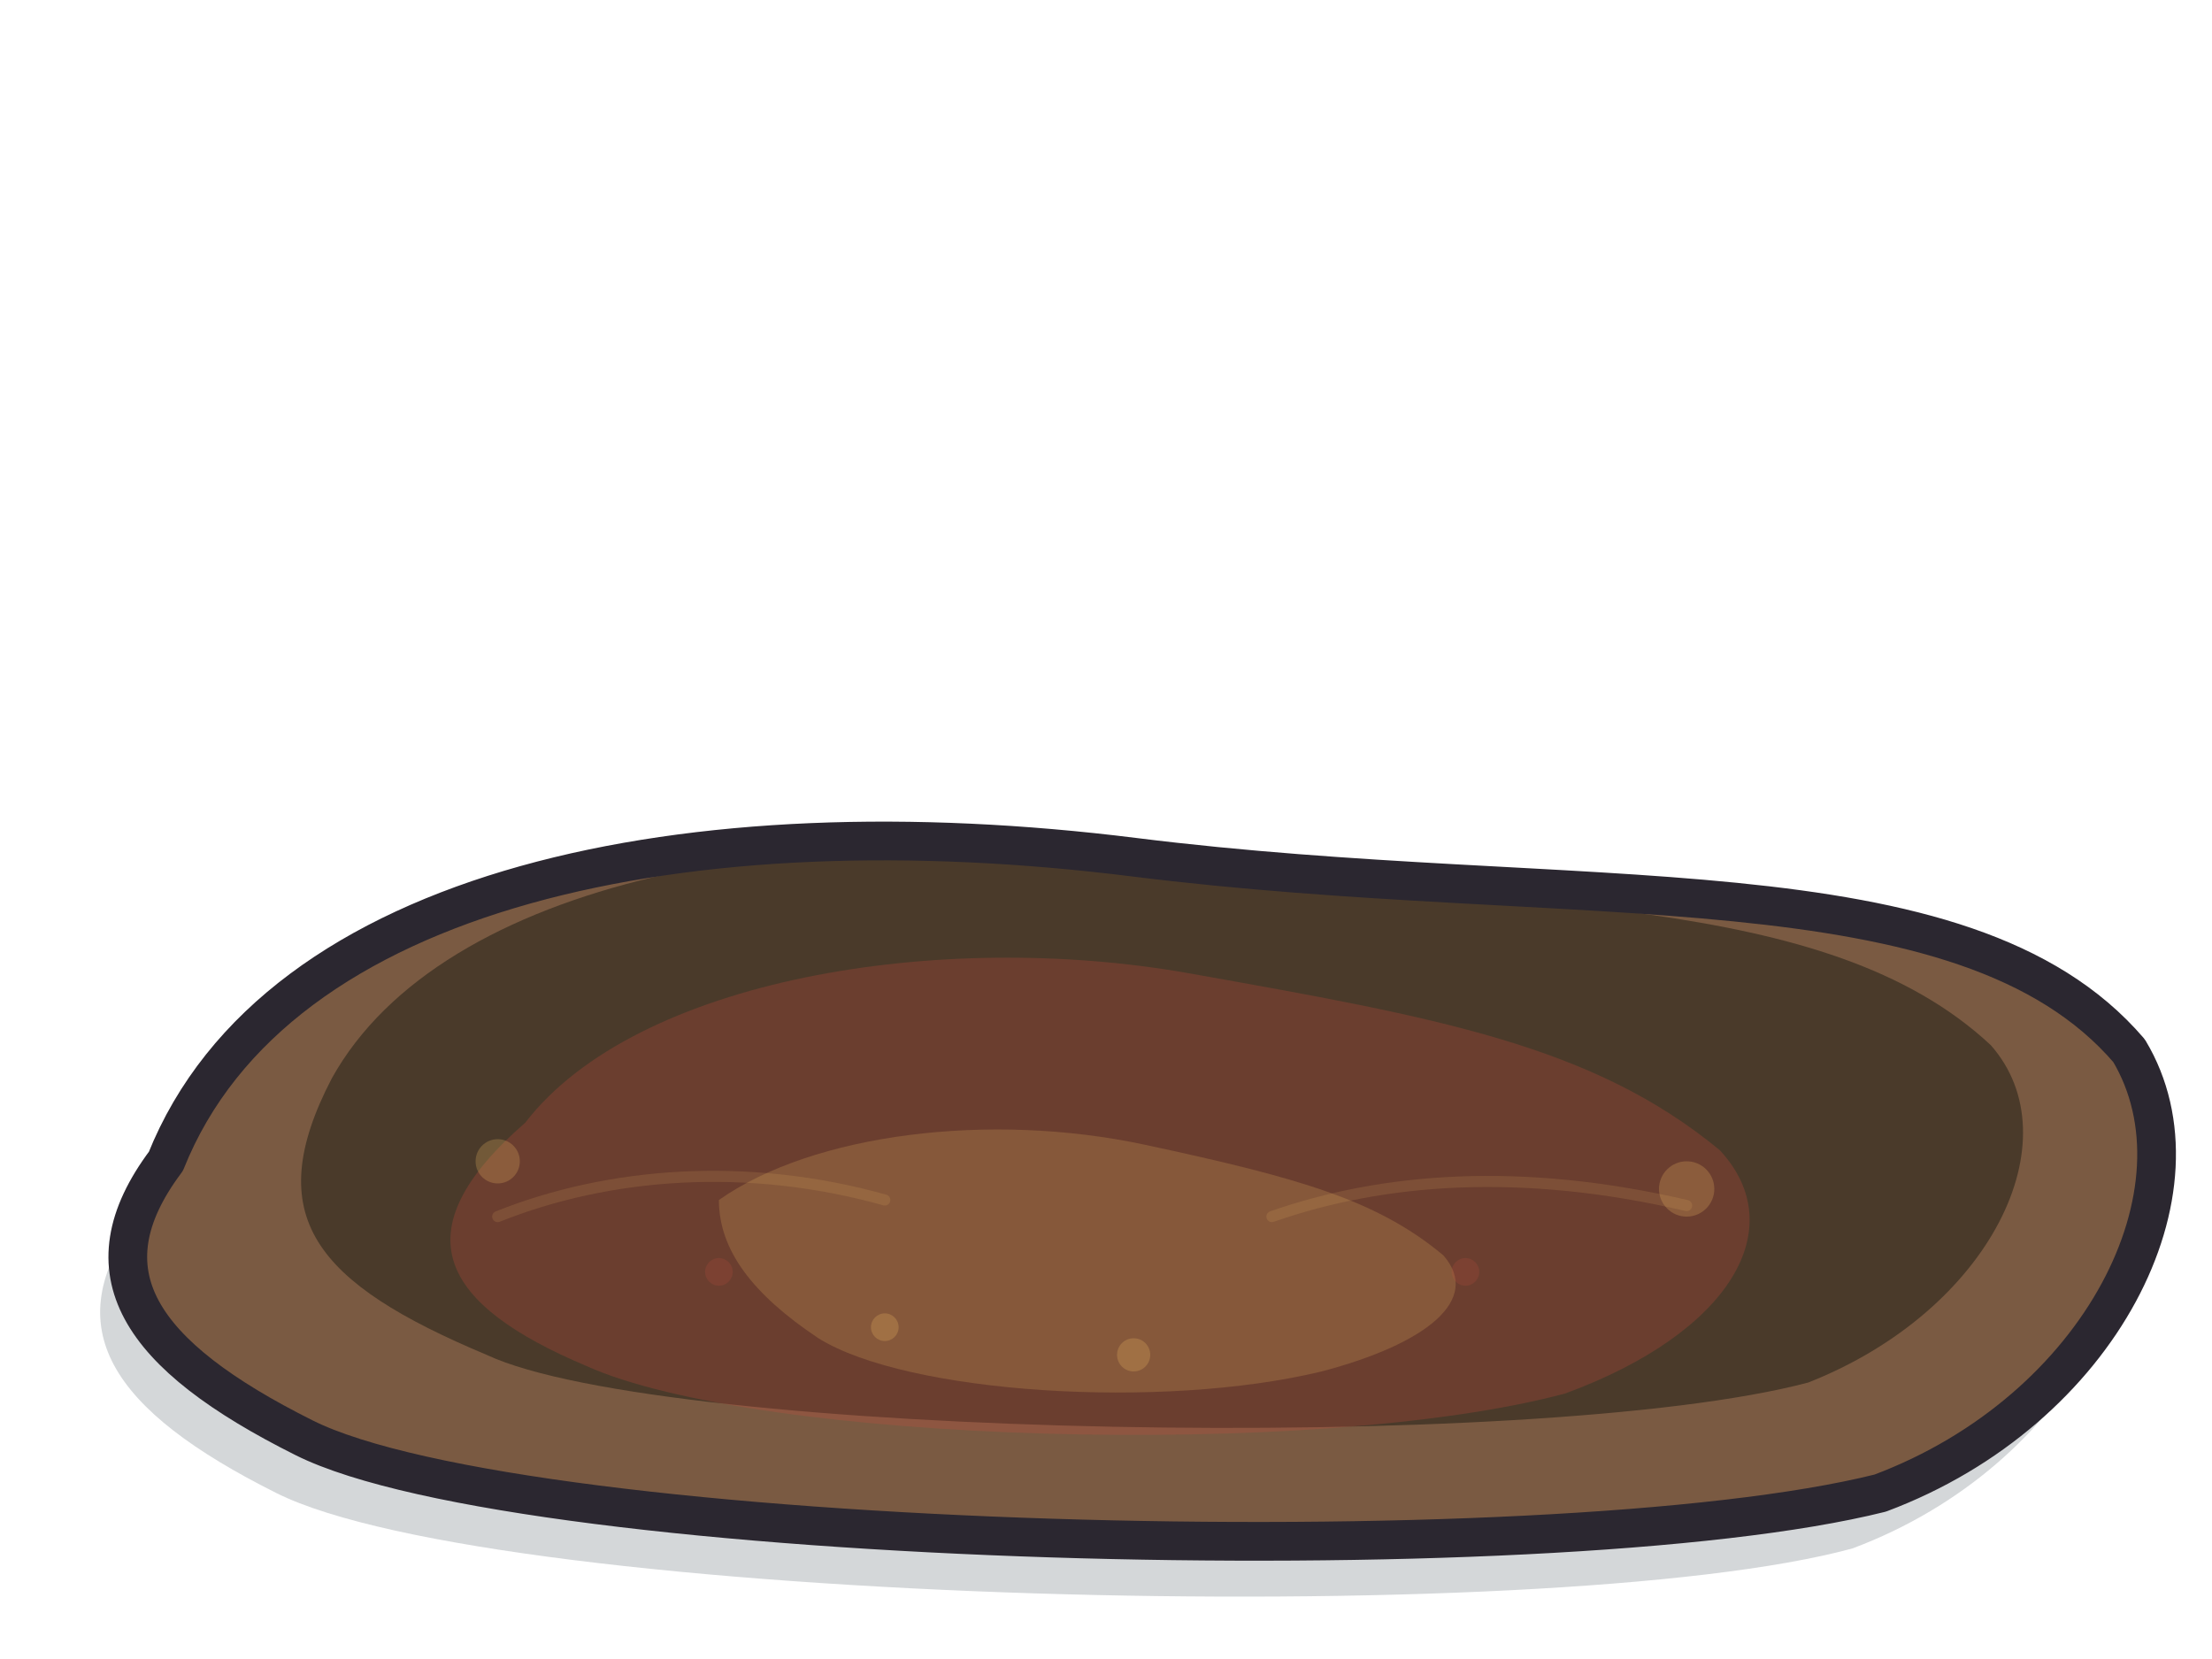
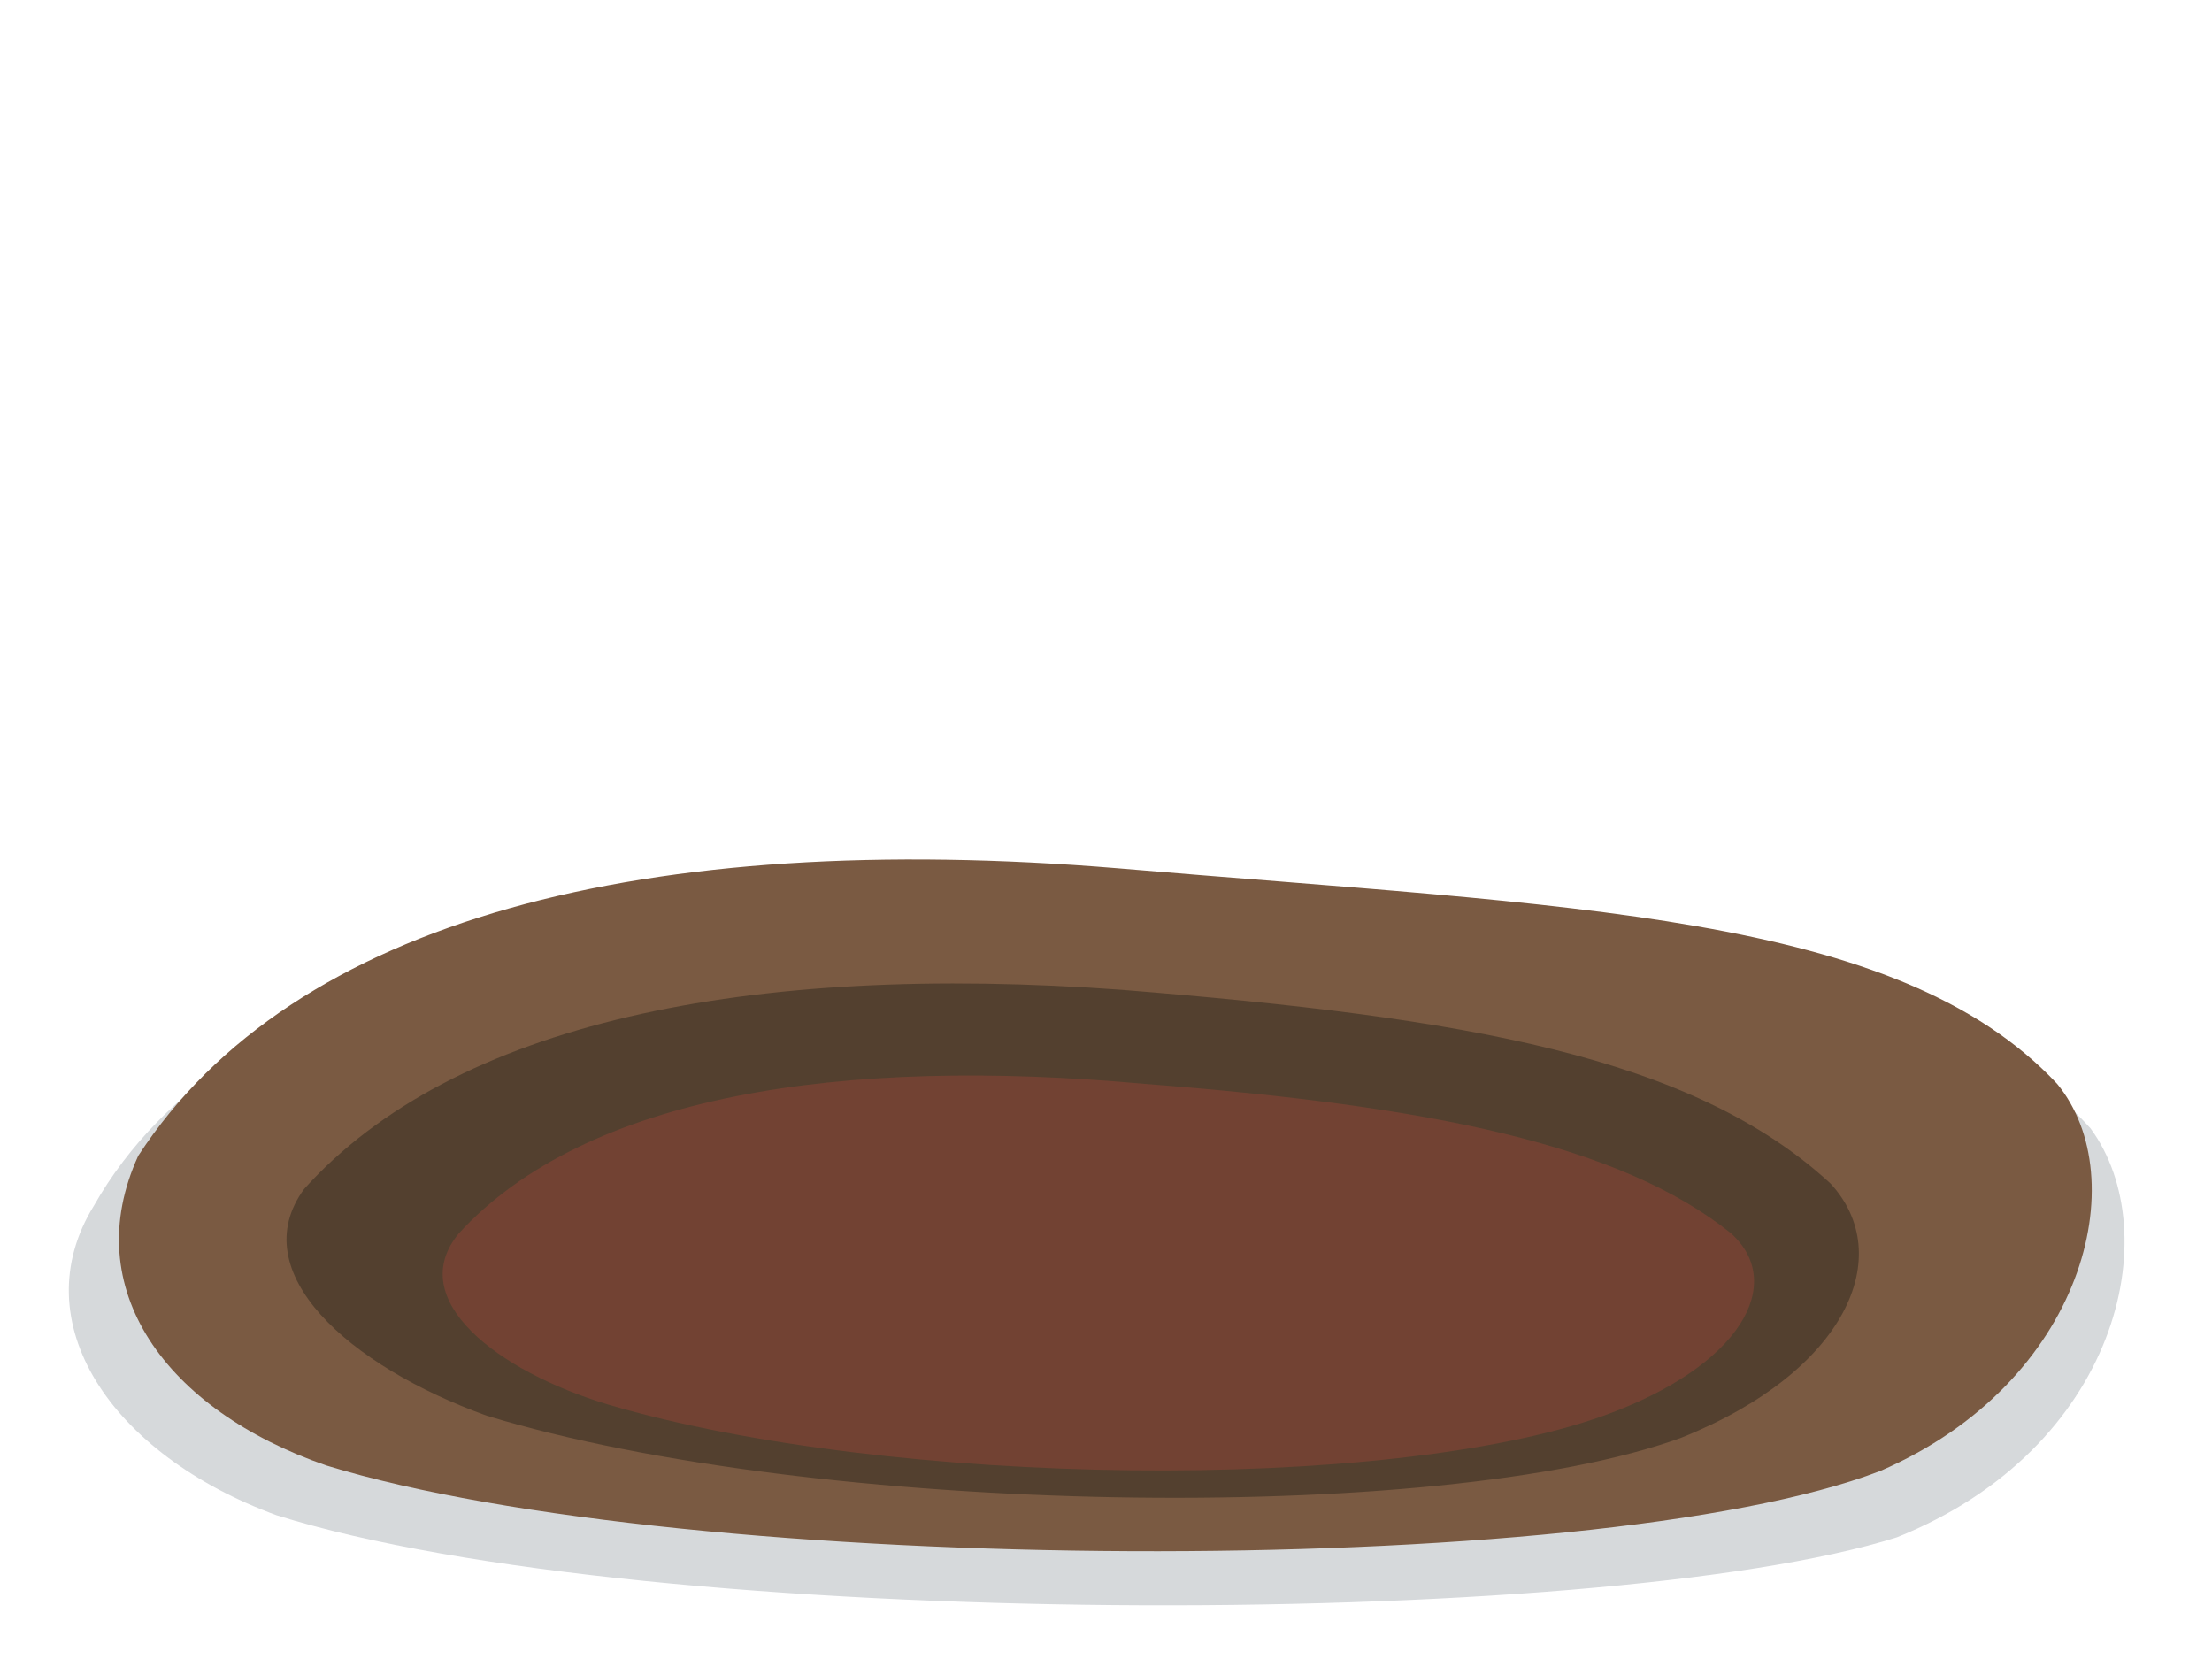
<svg xmlns="http://www.w3.org/2000/svg" width="800" height="600" viewBox="0 0 800 600">
-   <path d="M50 440 C90 340 240 310 400 330 C560 350 700 330 760 400 C790 450 750 530 670 560 C560 590 180 580 100 540 C40 510 20 480 50 440Z" fill="#10202d" opacity="0.18" />
-   <path d="M110 420 C150 340 280 315 410 333 C540 351 640 344 700 394 C730 424 704 482 636 508 C544 536 228 530 164 500 C108 474 86 456 110 420Z" fill="#1a1510" opacity="0.12" />
-   <path d="M60 420 C100 320 250 290 410 310 C570 330 710 310 770 380 C800 430 760 510 680 540 C560 570 190 560 110 520 C50 490 30 460 60 420Z" fill="#7a5a42" />
-   <path d="M120 390 C160 318 290 294 420 312 C550 330 660 322 720 378 C750 412 720 474 654 500 C556 526 240 520 176 490 C114 464 94 440 120 390Z" fill="#4a3a2a" />
-   <path d="M190 406 C230 354 340 336 430 352 C520 368 576 378 622 416 C648 444 626 482 566 504 C476 528 274 522 212 494 C160 472 144 446 190 406Z" fill="#c84b3d" opacity="0.26" />
-   <path d="M260 434 C294 410 358 402 414 414 C470 426 498 434 522 454 C536 470 516 486 478 496 C420 510 328 504 296 484 C272 468 260 452 260 434Z" fill="#f2be63" opacity="0.20" />
-   <path d="M60 420 C100 320 250 290 410 310 C570 330 710 310 770 380 C800 430 760 510 680 540 C560 570 190 560 110 520 C50 490 30 460 60 420Z" fill="none" stroke="#2b2730" stroke-width="14" stroke-linecap="round" stroke-linejoin="round" />
-   <g fill="none" stroke="#f2be63" stroke-width="4" stroke-linecap="round" opacity="0.14">
-     <path d="M180 440 C220 424 270 420 320 434" />
-     <path d="M460 440 C500 426 550 422 610 436" />
-   </g>
-   <g fill="#f2be63" opacity="0.24">
-     <circle cx="180" cy="420" r="8" />
-     <circle cx="610" cy="430" r="10" />
-     <circle cx="410" cy="490" r="6" />
-     <circle cx="320" cy="480" r="5" />
-   </g>
-   <g fill="#c84b3d" opacity="0.18">
-     <circle cx="260" cy="460" r="5" />
-     <circle cx="530" cy="460" r="5" />
-   </g>
+   <path d="M 34 436 C 84 348 224 320 402 332 C 574 344 694 340 756 408 C 784 446 766 524 686 556 C 578 590 234 590 100 548 C 40 526 8 478 34 436 Z" fill="#1a2a3a" opacity="0.18" />
+   <path d="M 50 418 C 106 332 234 300 404 314 C 568 328 686 330 744 392 C 772 426 754 500 680 532 C 576 572 248 570 118 530 C 60 510 28 466 50 418 Z" fill="#7A5A42" />
+   <path d="M 110 430 C 164 370 270 348 406 358 C 530 368 612 382 662 428 C 686 454 668 496 608 520 C 520 552 294 548 176 512 C 126 494 88 460 110 430 Z" fill="#4A3A2A" opacity="0.80" />
+   <path d="M 166 446 C 212 396 304 382 414 392 C 518 400 586 414 626 446 C 646 464 630 494 580 512 C 502 540 322 538 220 508 C 180 496 146 470 166 446 Z" fill="#C84B3D" opacity="0.26" />
</svg>
